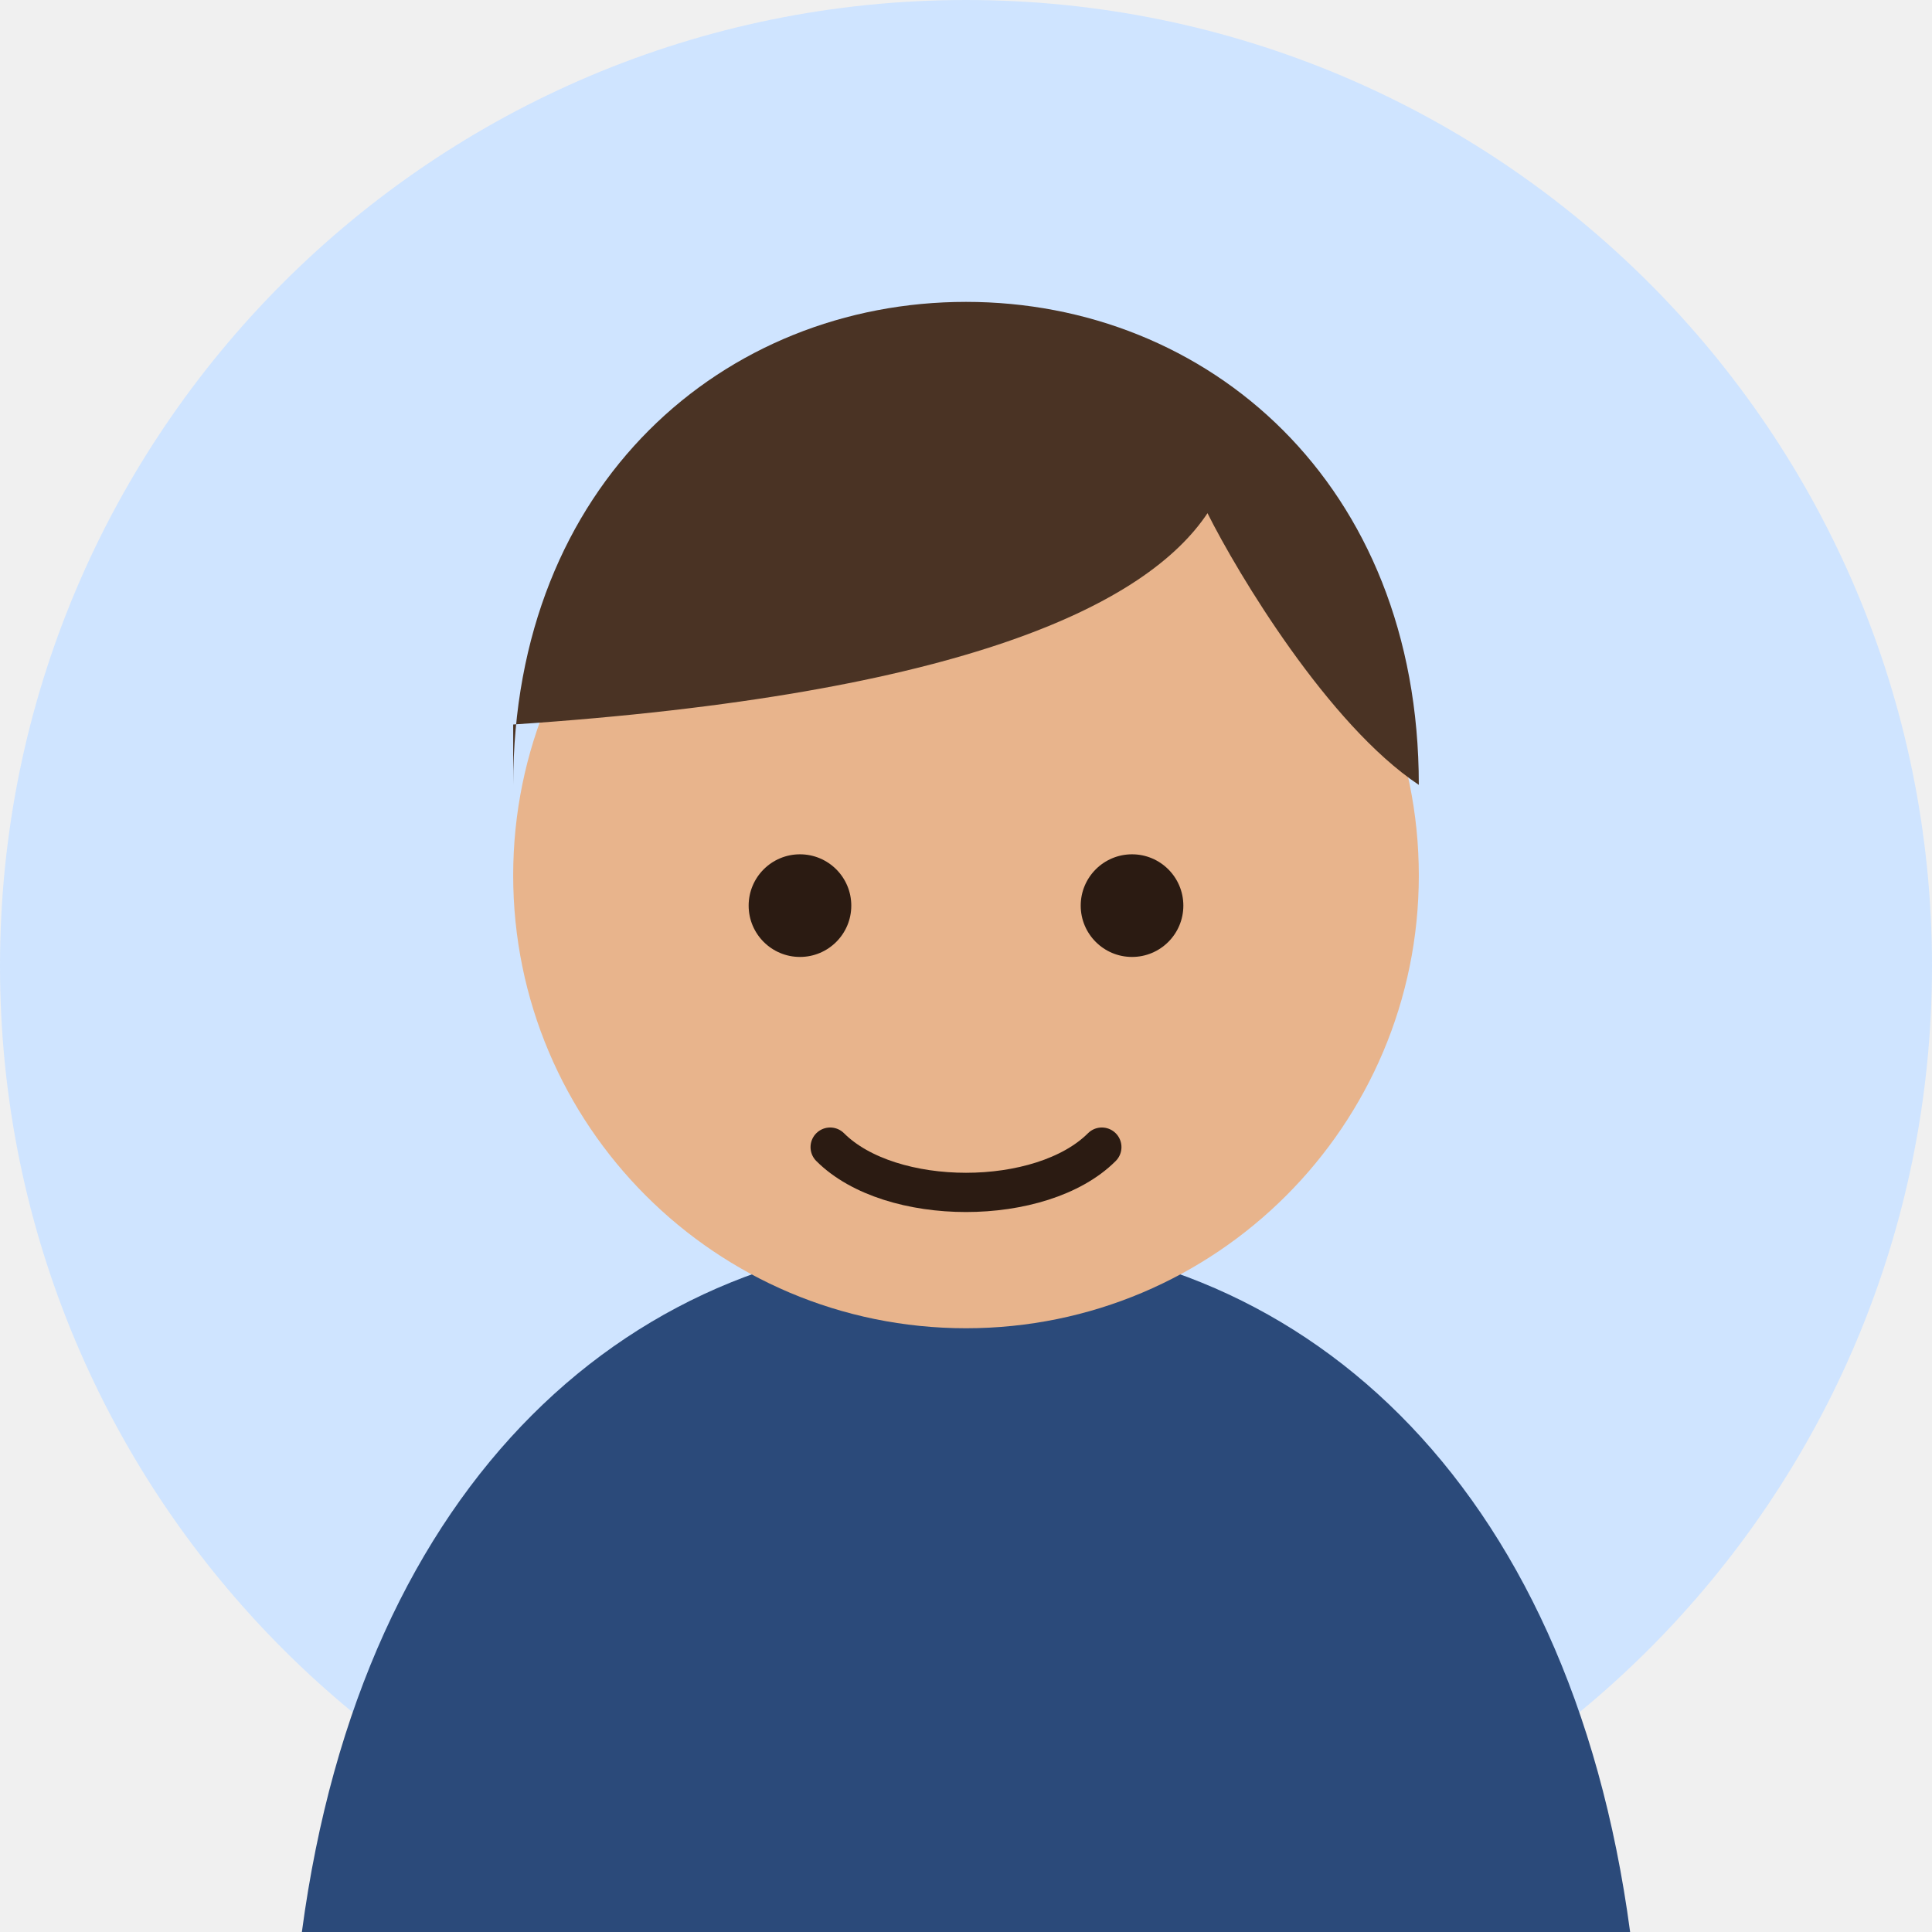
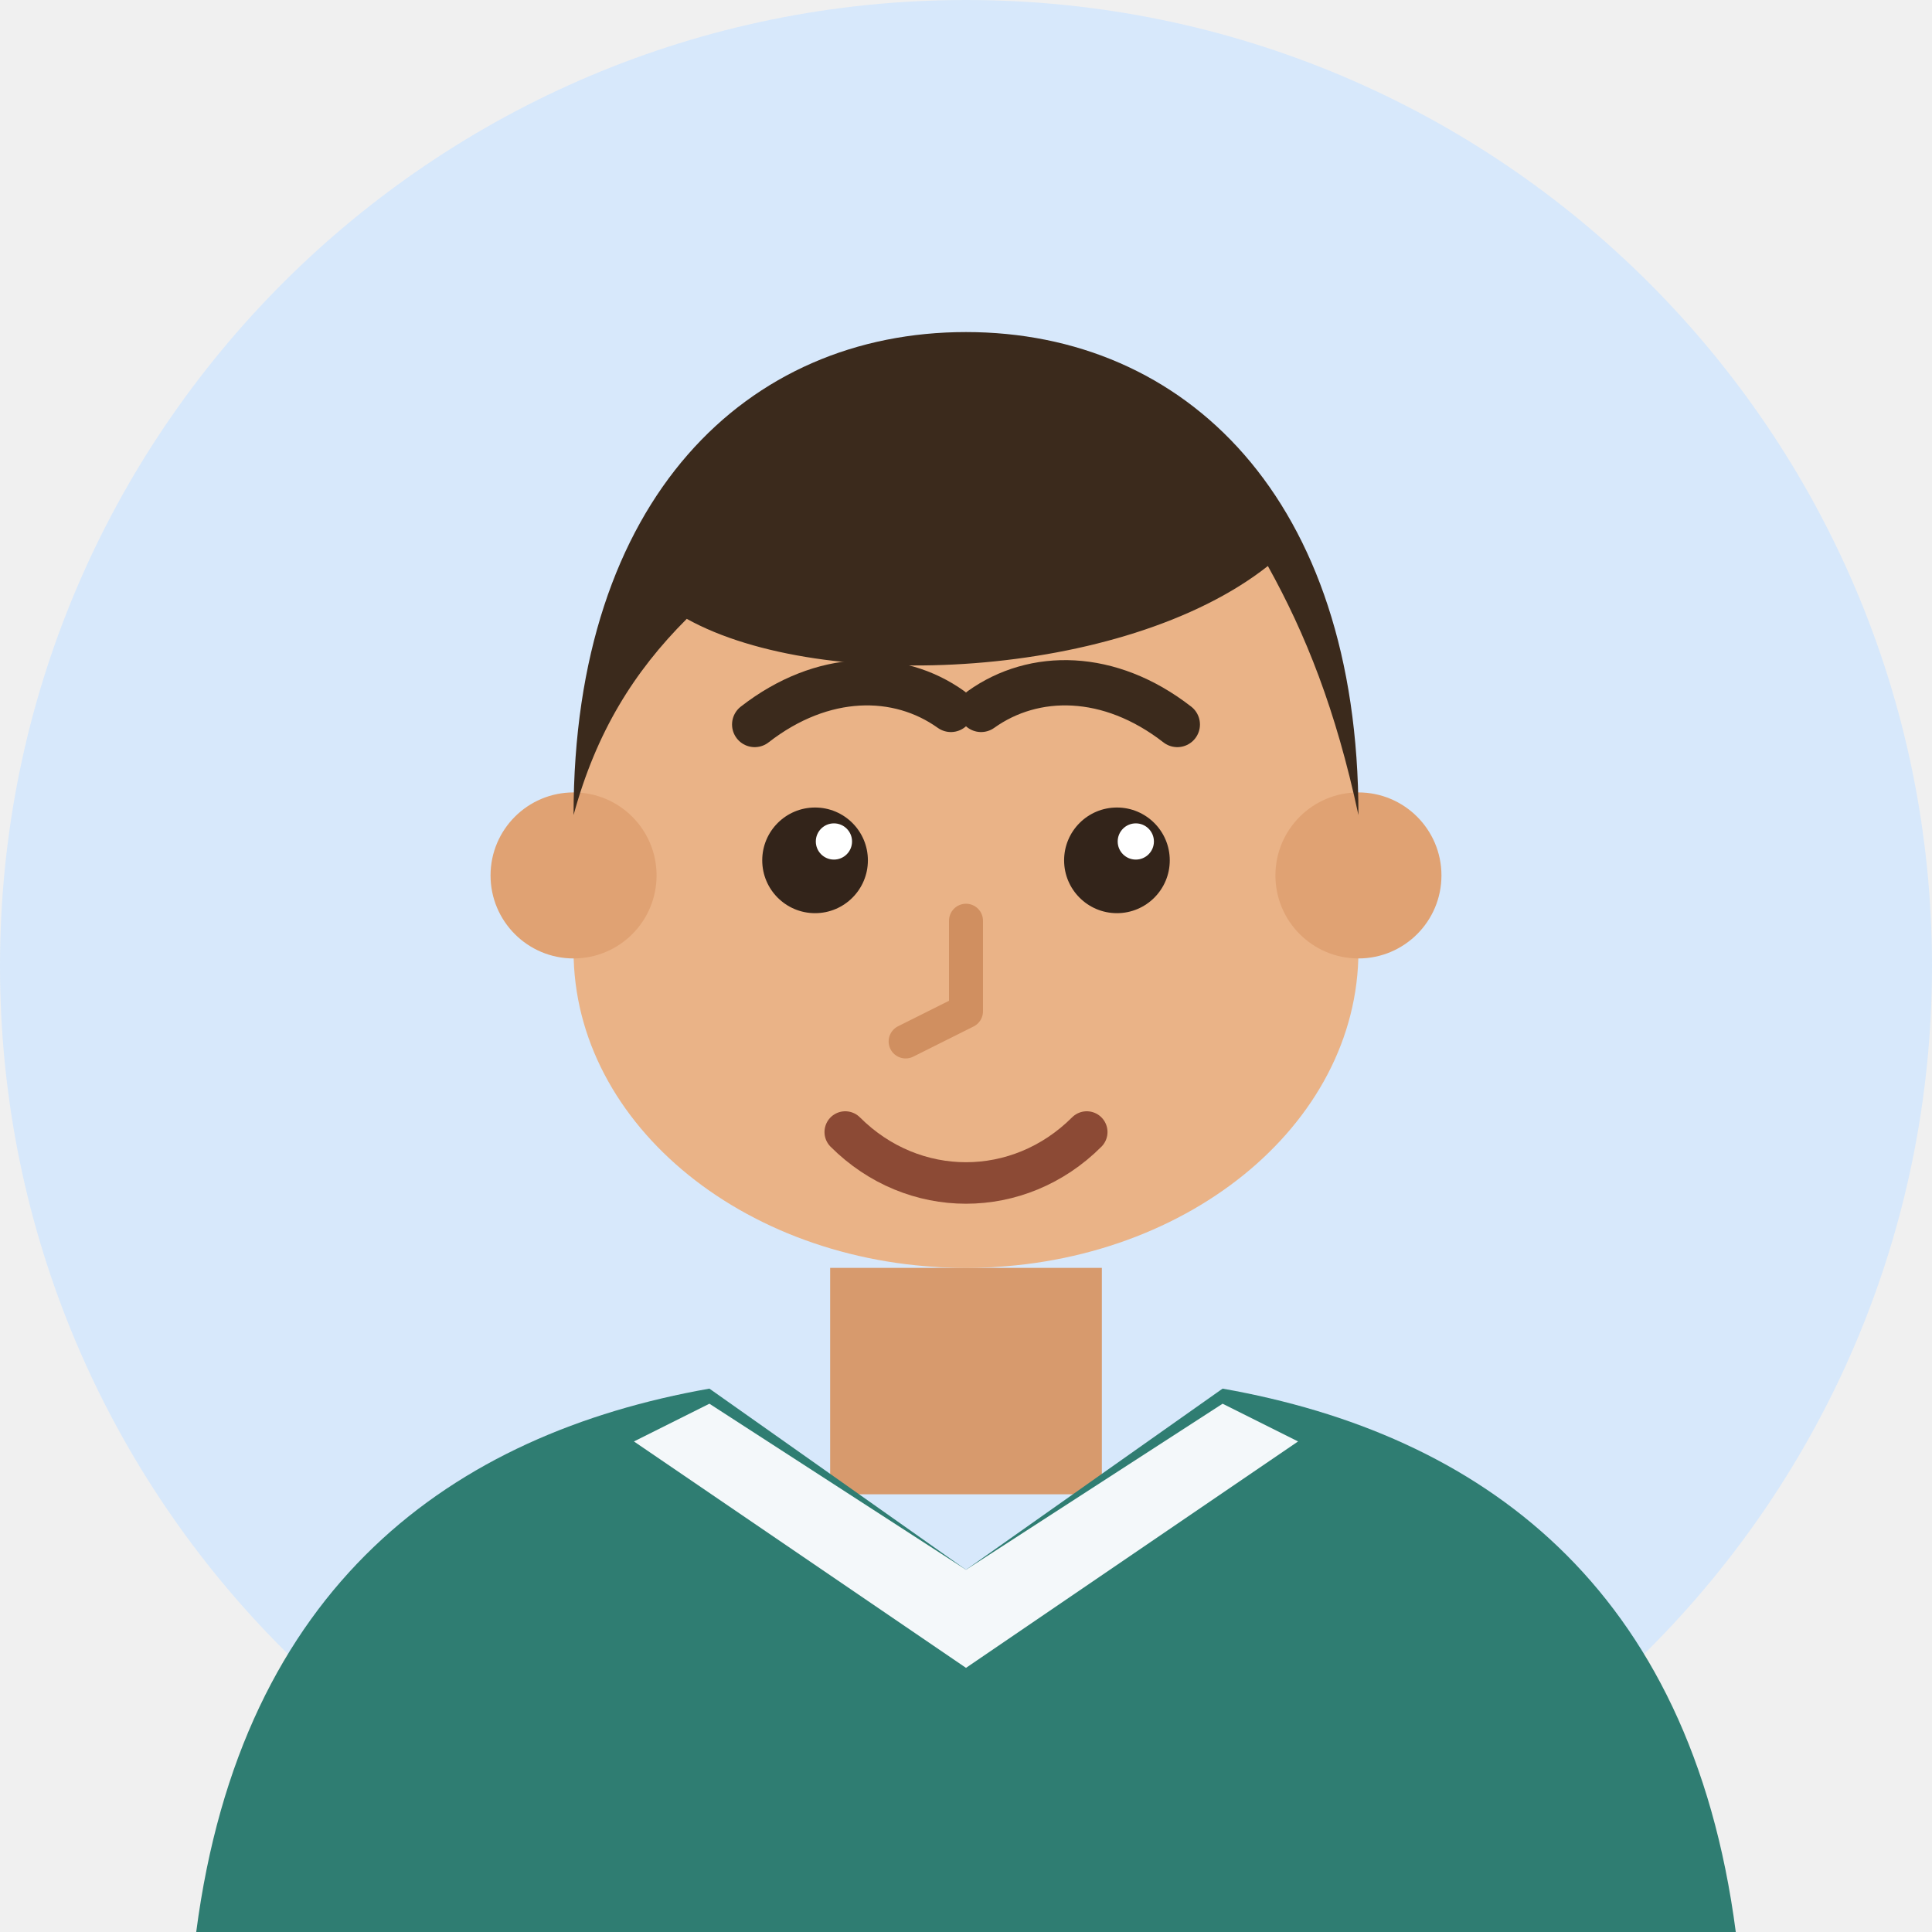
- <svg xmlns="http://www.w3.org/2000/svg" viewBox="0 0 128 128" width="128" height="128" role="img" aria-hidden="true">
-   <circle cx="64" cy="64" r="64" fill="#cfe4ff" />
-   <path d="M20 128c4-30 22-46 44-46s40 16 44 46z" fill="#2b4a7a" />
-   <circle cx="64" cy="58" r="30" fill="#e8b48c" />
-   <path d="M34 52c0-20 14-32 30-32s30 12 30 32c-6-4-12-14-14-18-4 6-16 12-46 14z" fill="#4a3324" />
-   <circle cx="53" cy="60" r="3.4" fill="#2b1b12" />
-   <circle cx="75" cy="60" r="3.4" fill="#2b1b12" />
-   <path d="M55 76c4 4 14 4 18 0" stroke="#2b1b12" stroke-width="2.6" fill="none" stroke-linecap="round" />
+ <svg xmlns="http://www.w3.org/2000/svg" viewBox="0 0 256 256" width="256" height="256" role="img" aria-hidden="true">
+   <circle cx="128" cy="128" r="128" fill="#d7e8fb" />
+   <path d="M110 168h36v30h-36z" fill="#d79a6d" />
+   <path d="M26 256c6-46 34-66 68-72l34 24 34-24c34 6 62 26 68 72z" fill="#2f7d72" />
+   <path d="M94 186l34 22 34-22 10 5-44 30-44-30z" fill="#f4f8fa" />
+   <ellipse cx="128" cy="110" rx="52" ry="58" fill="#eab387" />
+   <ellipse cx="128" cy="126" rx="52" ry="42" fill="#eab387" />
+   <circle cx="76" cy="116" r="11" fill="#e0a273" />
+   <circle cx="180" cy="116" r="11" fill="#e0a273" />
+   <path d="M76 108c0-42 23-64 52-64s52 22 52 64c-3-14-7-24-12-33-19 15-59 17-77 7-7 7-12 15-15 26z" fill="#3b2a1c" />
+   <path d="M100 96c9-7 19-7 26-2" stroke="#3b2a1c" stroke-width="6" fill="none" stroke-linecap="round" />
+   <path d="M130 94c7-5 17-5 26 2" stroke="#3b2a1c" stroke-width="6" fill="none" stroke-linecap="round" />
+   <circle cx="108" cy="114" r="7" fill="#33241a" />
+   <circle cx="148" cy="114" r="7" fill="#33241a" />
+   <circle cx="110.5" cy="111.5" r="2.4" fill="#ffffff" />
+   <circle cx="150.5" cy="111.5" r="2.4" fill="#ffffff" />
+   <path d="M128 122v12l-8 4" stroke="#d08f60" stroke-width="4.5" fill="none" stroke-linecap="round" stroke-linejoin="round" />
+   <path d="M112 150c9 9 23 9 32 0" stroke="#8c4a35" stroke-width="5.5" fill="none" stroke-linecap="round" />
</svg>
